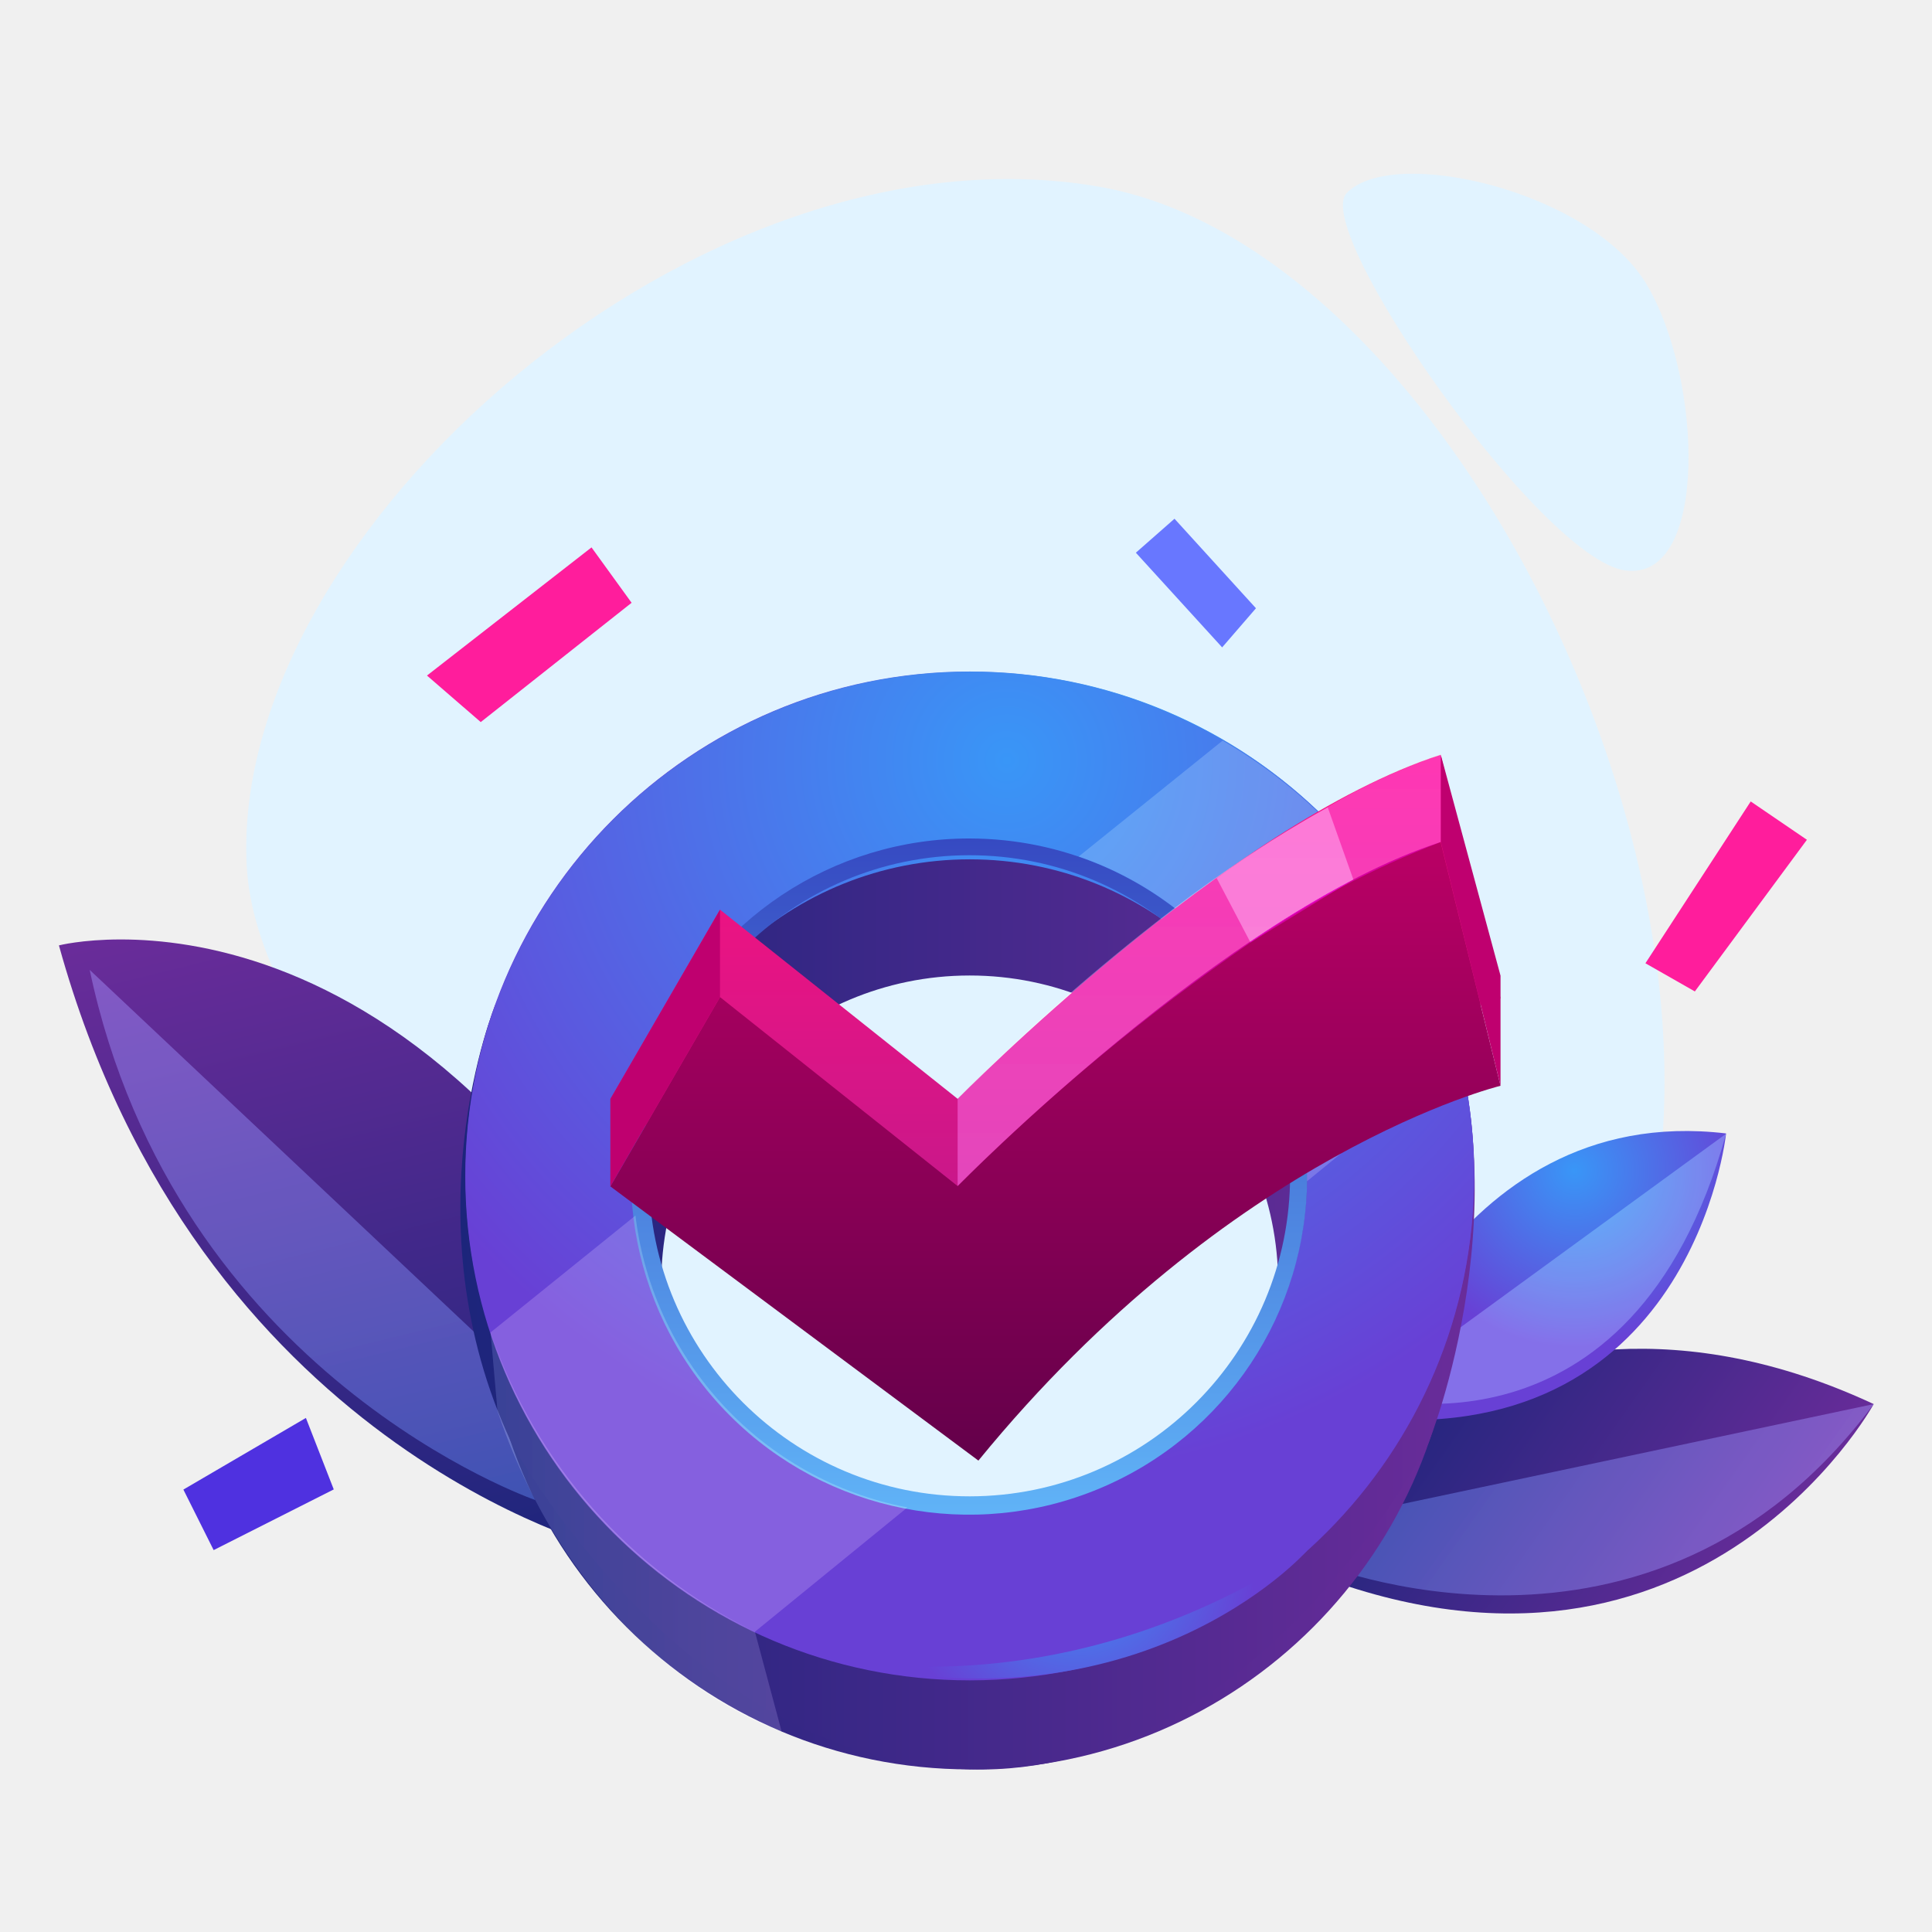
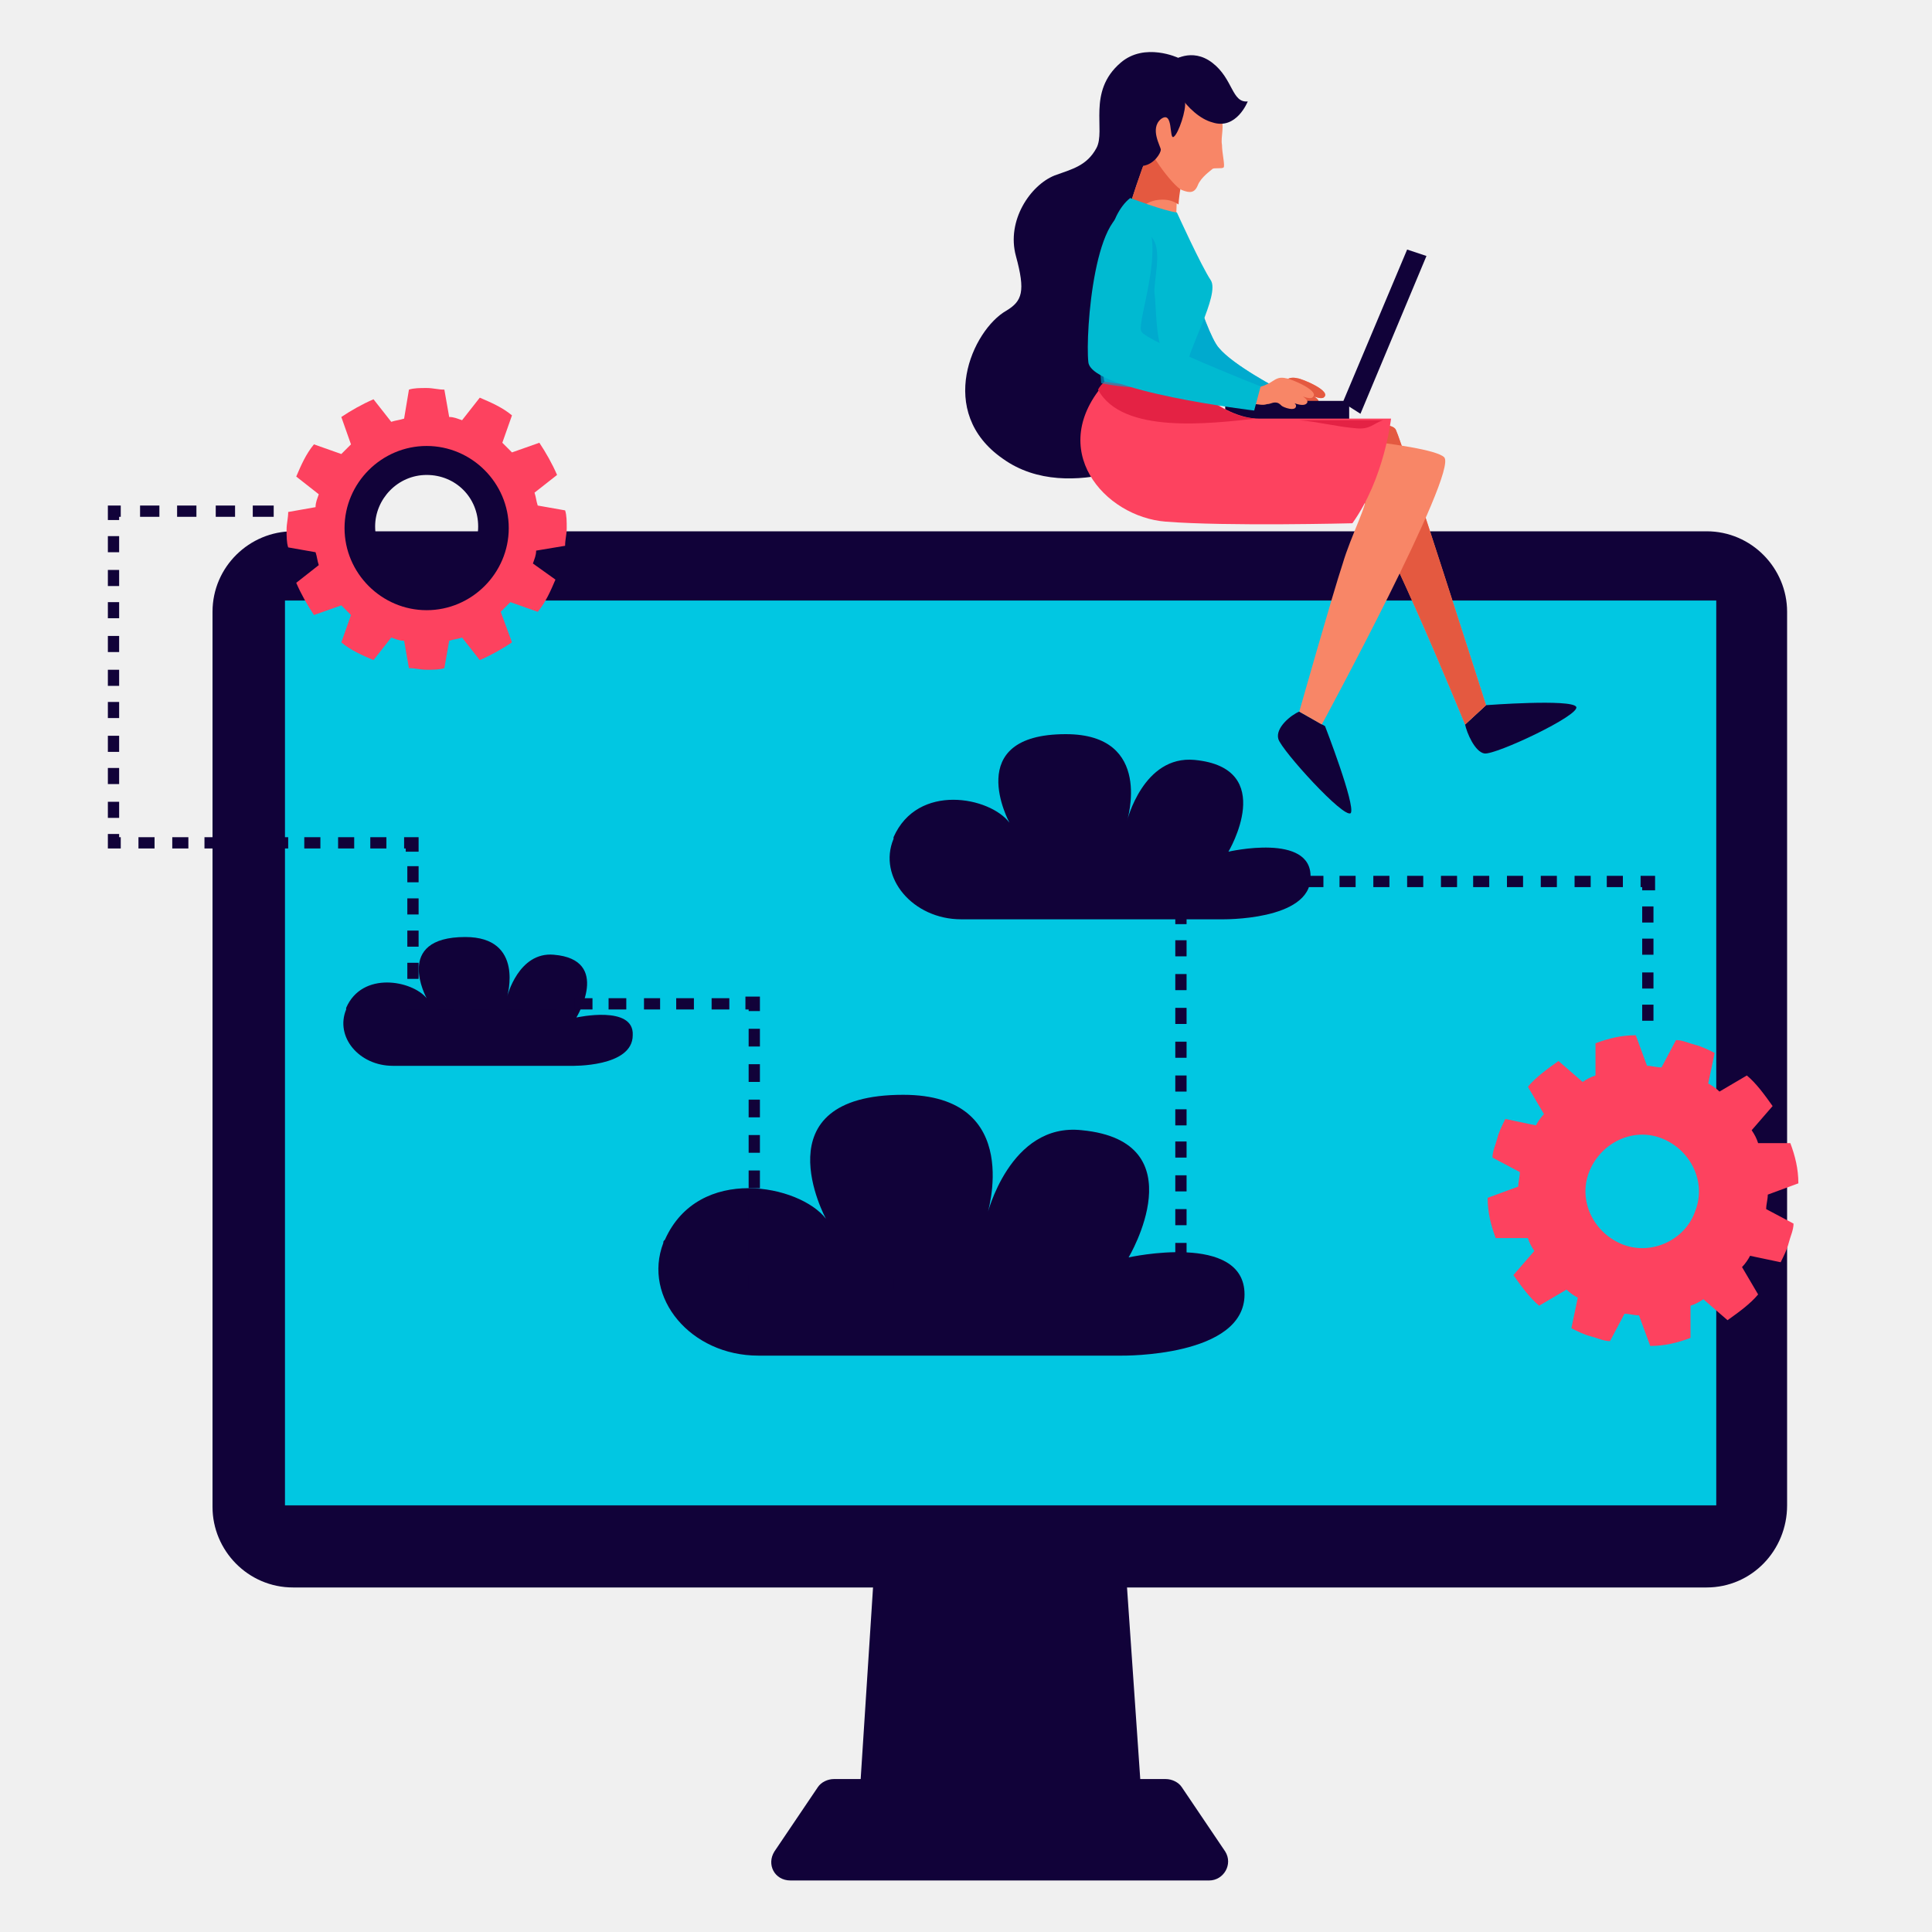
- <svg xmlns="http://www.w3.org/2000/svg" xmlns:xlink="http://www.w3.org/1999/xlink" viewBox="0 0 120 120">
-   <defs>
-     <style>.cls-1{isolation:isolate;}.cls-2{fill:#e1f3ff;}.cls-3{fill:url(#Áåçûìÿííûé_ãðàäèåíò_49);}.cls-4{fill:#bde0ff;}.cls-12,.cls-20,.cls-4{mix-blend-mode:soft-light;}.cls-5{fill:url(#Áåçûìÿííûé_ãðàäèåíò_49-2);}.cls-6{fill:url(#Áåçûìÿííûé_ãðàäèåíò_29);}.cls-7{fill:url(#Áåçûìÿííûé_ãðàäèåíò_49-3);}.cls-8{fill:url(#Áåçûìÿííûé_ãðàäèåíò_49-4);}.cls-9{fill:url(#Áåçûìÿííûé_ãðàäèåíò_146);}.cls-10{fill:url(#Áåçûìÿííûé_ãðàäèåíò_29-2);}.cls-11{fill:url(#Áåçûìÿííûé_ãðàäèåíò_142);}.cls-12,.cls-20{fill:#fff;}.cls-12{opacity:0.5;}.cls-13{fill:url(#Áåçûìÿííûé_ãðàäèåíò_29-3);}.cls-14{fill:#ff1d9c;}.cls-15{fill:#4f31e0;}.cls-16{fill:#6877ff;}.cls-17{fill:url(#Áåçûìÿííûé_ãðàäèåíò_322);}.cls-18{fill:url(#Áåçûìÿííûé_ãðàäèåíò_177);}.cls-19{fill:#bf006f;}</style>
-     <linearGradient id="Áåçûìÿííûé_ãðàäèåíò_49" x1="174.16" y1="134.77" x2="200.89" y2="134.77" gradientTransform="matrix(0.82, 0.58, -0.58, 0.82, 22.13, -127.03)" gradientUnits="userSpaceOnUse">
-       <stop offset="0" stop-color="#1c257b" />
-       <stop offset="1" stop-color="#6a2c9a" />
-     </linearGradient>
-     <linearGradient id="Áåçûìÿííûé_ãðàäèåíò_49-2" x1="-1.94" y1="127.49" x2="-1.94" y2="82.98" gradientTransform="translate(1.07 -26.11) rotate(-13.8)" xlink:href="#Áåçûìÿííûé_ãðàäèåíò_49" />
-     <radialGradient id="Áåçûìÿííûé_ãðàäèåíò_29" cx="447.94" cy="-180.12" r="10.99" gradientTransform="matrix(-0.92, 0.39, 0.39, 0.92, 580.13, 63.71)" gradientUnits="userSpaceOnUse">
-       <stop offset="0" stop-color="#3996f7" />
-       <stop offset="1" stop-color="#6840d5" />
-     </radialGradient>
-     <linearGradient id="Áåçûìÿííûé_ãðàäèåíò_49-3" x1="30.09" y1="79.75" x2="90.39" y2="79.75" gradientTransform="matrix(1, 0, 0, 1, 0, 0)" xlink:href="#Áåçûìÿííûé_ãðàäèåíò_49" />
-     <linearGradient id="Áåçûìÿííûé_ãðàäèåíò_49-4" x1="28.59" y1="85.26" x2="91.58" y2="85.26" gradientTransform="matrix(1, 0, 0, 1, 0, 0)" xlink:href="#Áåçûìÿííûé_ãðàäèåíò_49" />
-     <radialGradient id="Áåçûìÿííûé_ãðàäèåíò_146" cx="73.46" cy="45.01" r="31.32" gradientUnits="userSpaceOnUse">
-       <stop offset="0" stop-color="#39aef7" />
-       <stop offset="1" stop-color="#6840d5" />
-     </radialGradient>
-     <radialGradient id="Áåçûìÿííûé_ãðàäèåíò_29-2" cx="62.54" cy="47.23" r="44.7" gradientTransform="matrix(1, 0, 0, 1, 0, 0)" xlink:href="#Áåçûìÿííûé_ãðàäèåíò_29" />
-     <linearGradient id="Áåçûìÿííûé_ãðàäèåíò_142" x1="60.24" y1="93.99" x2="60.24" y2="52.08" gradientUnits="userSpaceOnUse">
-       <stop offset="0" stop-color="#60b3f7" />
-       <stop offset="1" stop-color="#364ac2" />
-     </linearGradient>
-     <radialGradient id="Áåçûìÿííûé_ãðàäèåíò_29-3" cx="66.75" cy="97.01" r="11.27" gradientTransform="matrix(1, 0, 0, 1, 0, 0)" xlink:href="#Áåçûìÿííûé_ãðàäèåíò_29" />
-     <linearGradient id="Áåçûìÿííûé_ãðàäèåíò_322" x1="65.55" y1="85.29" x2="65.55" y2="46.88" gradientUnits="userSpaceOnUse">
-       <stop offset="0" stop-color="#b31a8f" />
-       <stop offset="1" stop-color="#fe117e" />
-     </linearGradient>
-     <linearGradient id="Áåçûìÿííûé_ãðàäèåíò_177" x1="65.55" y1="90.72" x2="65.55" y2="52.3" gradientUnits="userSpaceOnUse">
-       <stop offset="0" stop-color="#63004a" />
-       <stop offset="1" stop-color="#ba0065" />
-     </linearGradient>
-   </defs>
-   <g class="cls-1">
-     <g id="Layer_1" data-name="Layer 1">
-       <path class="cls-2" d="M15.32,53.7c-1-20.57,28-46.39,52.91-42.11,26.33,4.52,49.41,61.69,24.46,80.94S16.27,74.56,15.32,53.7Z" />
-       <path class="cls-3" d="M77.92,95.36s14.7-19.22,38.46-8.15c0,0-11.21,20.43-36,10.08Z" />
-       <path class="cls-4" d="M116.38,87.21,77.92,95.36,81.59,97S102.54,105.83,116.38,87.21Z" />
-       <path class="cls-5" d="M37.66,96.18s-25.38-6.33-34-37.46c0,0,22.84-5.88,39.79,29.32Z" />
-       <path class="cls-4" d="M5.57,60.24,39.62,92.31l-6.4.85S10.9,85.45,5.57,60.24Z" />
-       <path class="cls-6" d="M84.06,88s5.78-19.66,23.15-17.6C107.21,70.42,105.11,90.46,84.06,88Z" />
-       <path class="cls-4" d="M107.21,70.42,84.85,86.72S101.36,91.57,107.21,70.42Z" />
-       <path class="cls-2" d="M83.64,12c-2.2,2.32,12.06,22.71,17.3,23.43s4.8-12,1.32-17.79S86.48,9,83.64,12Z" />
-       <path class="cls-7" d="M60.24,49.6A30.15,30.15,0,1,0,90.39,79.75,30.15,30.15,0,0,0,60.24,49.6Zm0,49.31A19.16,19.16,0,1,1,79.39,79.75,19.16,19.16,0,0,1,60.24,98.91Z" />
-       <path class="cls-8" d="M30.78,62.37s-5.53,13.37,1,27.27c0,0,10.68,19.79,28.49,20.26S88.72,89.64,88.72,89.64,95,74.16,89,60.6l-8.85.15s4.9,40.17-19.9,38.16S37.68,69,37.68,69Z" />
-       <path class="cls-9" d="M60.24,41.71A31.33,31.33,0,1,0,91.56,73,31.32,31.32,0,0,0,60.24,41.71Zm0,52.28A21,21,0,1,1,81.19,73,21,21,0,0,1,60.24,94Z" />
-       <path class="cls-10" d="M90.67,65.63A31.32,31.32,0,0,0,28.92,73a31,31,0,0,0,1.55,9.73,31.36,31.36,0,0,0,16.42,18.59,30.82,30.82,0,0,0,13.35,3A31.36,31.36,0,0,0,91.56,73,31,31,0,0,0,90.67,65.63ZM60.24,94a20.59,20.59,0,0,1-3.88-.36A21,21,0,0,1,39.43,75.5,22.29,22.29,0,0,1,39.28,73a21,21,0,0,1,41.91,0c0,.12,0,.22,0,.34A21,21,0,0,1,60.24,94Z" />
-       <path class="cls-11" d="M60.24,52.08A21,21,0,1,0,81.19,73,21,21,0,0,0,60.24,52.08Zm0,40.86A19.91,19.91,0,1,1,80.13,73,19.91,19.91,0,0,1,60.24,92.94Z" />
-       <path class="cls-12" d="M56.36,93.63l-9.47,7.72A31.36,31.36,0,0,1,30.47,82.76l9-7.26A21,21,0,0,0,56.36,93.63Z" />
-       <path class="cls-12" d="M81.18,73.37c0-.12,0-.22,0-.34A21,21,0,0,0,67,53.2L75.94,46A31.37,31.37,0,0,1,90.67,65.63Z" />
-       <path class="cls-13" d="M50,102.64S64.76,107,81.19,96.31C81.19,96.31,70.37,108.56,50,102.64Z" />
-       <path class="cls-12" d="M46.89,101.35l1.66,6.2S36.27,103.64,30.9,87.64l-.43-4.88A32.34,32.34,0,0,0,46.89,101.35Z" />
-       <polygon class="cls-14" points="102.2 59.83 108.74 49.78 112.23 52.16 105.27 61.58 102.2 59.83" />
-       <polygon class="cls-14" points="26.52 41.96 36.74 34 39.23 37.44 29.86 44.85 26.52 41.96" />
-       <polygon class="cls-15" points="20.73 92.51 13.27 96.28 11.39 92.52 19 88.07 20.73 92.51" />
-       <polygon class="cls-16" points="70.55 34.33 75.91 40.21 78.01 37.78 72.95 32.22 70.55 34.33" />
-       <path class="cls-17" d="M37.91,68.26,44.72,56.5,59.48,68.25s16.74-17.06,30-21.37L93.2,62S76.46,66.08,60.77,85.29Z" />
-       <path class="cls-18" d="M37.91,73.69l6.81-11.76L59.48,73.67s16.74-17.06,30-21.37L93.2,67.44S76.46,71.51,60.77,90.72Z" />
-       <polygon class="cls-19" points="89.49 46.88 89.49 52.3 93.2 67.44 93.2 60.6 89.49 46.88" />
-       <polygon class="cls-19" points="44.72 56.5 44.72 61.93 37.91 73.69 37.91 68.26 44.72 56.5" />
-       <path class="cls-20" d="M89.49,46.87V52.3a55.71,55.71,0,0,0-11.82,6.24A130.84,130.84,0,0,0,59.48,73.67V68.25A129.73,129.73,0,0,1,72.82,56.5a84.37,84.37,0,0,1,9.65-6.38A38.66,38.66,0,0,1,89.49,46.87Z" />
-       <path class="cls-20" d="M84.06,54.63l-6.39,3.91-2.1-4a63.24,63.24,0,0,1,6.9-4.39Z" />
+ <svg xmlns="http://www.w3.org/2000/svg" version="1.1" id="Layer_1" x="0px" y="0px" viewBox="0 0 120 120" style="enable-background:new 0 0 120 120;" xml:space="preserve">
+   <style type="text/css">
+ 	.st0{fill:#110239;}
+ 	.st1{fill:#01C7E2;}
+ 	.st2{fill:#00BAD1;}
+ 	.st3{opacity:0.65;fill:#00A1CC;}
+ 	.st4{fill:#F88667;}
+ 	.st5{fill:#E45940;}
+ 	.st6{fill:#FD425F;}
+ 	.st7{fill:#E42244;}
+ </style>
+   <g>
+     <g>
+       <polygon class="st0" points="71.1,114.5 53.2,114.5 54.6,92.8 69.6,92.8   " />
+       <path class="st0" d="M73.4,111c-0.2-0.3-0.6-0.5-1-0.5h-9.9h-0.8h-9.9c-0.4,0-0.8,0.2-1,0.5l-2.7,4c-0.5,0.8,0,1.8,1,1.8h12.6h0.8    h12.6c0.9,0,1.5-1,1-1.8L73.4,111z" />
+       <path class="st0" d="M106,98.6H18.2c-2.8,0-5-2.3-5-5V38c0-2.8,2.3-5,5-5H106c2.8,0,5,2.3,5,5v55.5C111,96.3,108.8,98.6,106,98.6z    " />
+       <rect x="17.7" y="37.3" class="st1" width="88.9" height="56.2" />
+     </g>
+     <g>
+       <path class="st2" d="M73,14.1c0,0,1.8,6.5,2.7,7.5c0.9,1.1,3.8,2.6,3.8,2.6l-0.8,1.4c0,0-5.2-2.7-6.1-4.9    c-0.5-1.3-0.9-2.4-1.1-3.4c-0.1-0.8-0.7-2.8-0.4-3.6C71.3,13.3,72.6,13,73,14.1z" />
+       <path class="st3" d="M73,14.1c0,0,1.8,6.5,2.7,7.5c0.9,1.1,3.8,2.6,3.8,2.6l-0.8,1.4c0,0-5.2-2.7-6.1-4.9    c-0.5-1.3-0.9-2.4-1.1-3.4c-0.1-0.8-0.7-2.8-0.4-3.6C71.3,13.3,72.6,13,73,14.1z" />
+       <path class="st0" d="M91,45l1.3-1.2c0,0,5.3-0.4,5.6,0.1c0.3,0.5-5,3-5.7,2.9C91.6,46.7,91.1,45.5,91,45z" />
+       <path class="st4" d="M81.3,27.1c0,0,5-1.3,5.4-0.4c0.4,0.8,5.6,17.1,5.6,17.1L91,45c0,0-5.6-13.7-7.2-15.2    C82.2,28.4,80.6,27.7,81.3,27.1z" />
+       <path class="st5" d="M81.3,27.1c0,0,5-1.3,5.4-0.4c0.4,0.8,5.6,17.1,5.6,17.1L91,45c0,0-5.6-13.7-7.2-15.2    C82.2,28.4,80.6,27.7,81.3,27.1z" />
+       <g>
+         <path class="st4" d="M78.7,24.1c0.4-0.1,0.7-0.2,1-0.4c0.3-0.2,0.5-0.3,0.9-0.2c0.2,0,2.2,0.8,1.6,1.2c-0.2,0.1-0.6-0.1-0.7-0.1     c-0.2-0.1-0.5-0.2-0.7-0.3c0.2,0,1.2,0.4,1.1,0.7c-0.2,0.4-1.2-0.1-1.5-0.3c0.2,0,0.8,0.3,0.8,0.5c0,0.4-0.8,0.1-0.9,0     c-0.1-0.1-0.2-0.2-0.4-0.2c-0.2,0-0.3,0.1-0.5,0.1c-0.3,0.1-0.5,0-0.8,0c-0.2,0-0.5,0-0.6-0.1c-0.1-0.1,0-0.5,0.1-0.6     C78.4,24.2,78.6,24.1,78.7,24.1z" />
+         <path class="st5" d="M78.7,24.1c0.4-0.1,0.7-0.2,1-0.4c0.3-0.2,0.5-0.3,0.9-0.2c0.2,0,2.2,0.8,1.6,1.2c-0.2,0.1-0.6-0.1-0.7-0.1     c-0.2-0.1-0.5-0.2-0.7-0.3c0.2,0,1.2,0.4,1.1,0.7c-0.2,0.4-1.2-0.1-1.5-0.3c0.2,0,0.8,0.3,0.8,0.5c0,0.4-0.8,0.1-0.9,0     c-0.1-0.1-0.2-0.2-0.4-0.2c-0.2,0-0.3,0.1-0.5,0.1c-0.3,0.1-0.5,0-0.8,0c-0.2,0-0.5,0-0.6-0.1c-0.1-0.1,0-0.5,0.1-0.6     C78.4,24.2,78.6,24.1,78.7,24.1z" />
+       </g>
+       <g>
+         <polygon class="st0" points="87.4,15.5 88.6,15.9 84.5,25.7 83.4,25    " />
+         <rect x="76.1" y="24.9" class="st0" width="7.7" height="1.2" />
+       </g>
+       <path class="st0" d="M62.5,19.3c1-0.6,1.2-1.2,0.6-3.4c-0.6-2.2,0.9-4.4,2.4-5c1.1-0.4,2-0.6,2.6-1.7c0.6-1.1-0.6-3.5,1.5-5.3    c1.5-1.3,3.6-0.3,3.6-0.3c0.5-0.3,0.6,2.4,0.7,4.4c-2.6,3.9-1.8,9.1-0.9,13.5c0,0.1,0.1,0.2,0.1,0.3c-0.2,3.4-0.4,6.2-0.4,6.2    s-6.2,3.5-10.4,0.5C58.1,25.6,60.4,20.5,62.5,19.3z" />
+       <path class="st0" d="M80.7,44.2l1.6,0.9c0,0,1.9,4.9,1.6,5.4c-0.4,0.4-4.3-3.9-4.5-4.6C79.2,45.2,80.2,44.4,80.7,44.2z" />
+       <path class="st4" d="M78.7,26.8c0,0,10.1,0.7,11,1.6c0.9,0.9-7.6,16.6-7.6,16.6l-1.4-0.8c0,0,2.1-7.4,2.7-9.2    c0.5-1.7,1.6-3.8,1.4-4.1c-0.2-0.3-10.3,1.3-10.3-1.6C74.5,26.4,78.7,26.8,78.7,26.8z" />
+       <path class="st4" d="M73.7,9.8c0,0-1.1,2.9-0.4,5L69.8,14c0,0,1.4-4.8,2.1-5.6C72.4,7.5,73.7,9.8,73.7,9.8z" />
+       <path class="st5" d="M72.2,12.4c-1.2,0-1.8,0.9-1.8,1.7L69.8,14c0,0,1.4-4.8,2.1-5.6c0.6-0.8,1.9,1.5,1.9,1.5s-0.5,1.3-0.6,2.8    C72.9,12.5,72.6,12.4,72.2,12.4z" />
+       <path class="st4" d="M74.1,6c0,0,1.4,0.7,1.7,1.2c0.3,0.6,0,1.3,0.1,1.8c0,0.5,0.2,1.3,0.1,1.4c-0.1,0.1-0.6,0-0.7,0.1    c-0.1,0.1-0.7,0.5-0.9,1c-0.2,0.5-0.5,0.5-1,0.3C72.9,11.6,71,9.2,71,8C71,6.9,72.7,5.6,74.1,6z" />
+       <path class="st0" d="M72.9,4.5c0,0,0.6,1.3,0.7,1.8c0.1,0.5-0.4,2-0.7,2.2c-0.3,0.2,0-1.7-0.8-1.1c-0.7,0.6,0,1.7,0,1.9    c0,0.2-0.4,0.9-1.1,1c-0.7,0.1-2-3.7-1.2-4.6C70.6,4.8,72,4.5,72.9,4.5z" />
+       <path class="st0" d="M72.8,3.8c0,0,1.2-0.9,2.5,0.1c1.3,1,1.2,2.5,2.2,2.4c0,0-0.7,1.8-2.2,1.3C73.8,7.2,72.2,4.8,72.8,3.8z" />
+       <path class="st6" d="M68.7,23.7l4.7-0.4c0,0,2.4,2.7,4.8,2.7c2.4,0,8.2,0,8.2,0s-0.4,3.7-2.4,6.5c0,0-7.8,0.2-11.6-0.1    C68.6,32.1,64.9,27.9,68.7,23.7z" />
+       <path class="st7" d="M68.2,24.2c0.1-0.2,0.3-0.4,0.4-0.5l4.7-0.4c0,0,2.4,2.6,4.7,2.7C75.2,26.3,69.7,27,68.2,24.2z" />
+       <path class="st7" d="M84.2,26.6c-1.2-0.1-2.3-0.4-3.5-0.5h5.2C85.3,26.3,85.1,26.7,84.2,26.6z" />
+       <path class="st2" d="M70.2,12.3c0,0,2.1,0.8,2.9,0.9c0,0,1.5,3.3,2.1,4.2c0.6,0.9-1.5,4.4-1.6,5.8c0,0-1.2,1.2-5,0.5    C68.5,23.8,67.5,14.4,70.2,12.3z" />
+       <path class="st3" d="M69.6,14.3c0.7-0.3,1.8,0,2.1,0.7c0.4,0.8,0,2.3,0,3.1c0.1,0.9,0.1,2.2,0.3,3.1c0.2,0.7,0.6,1.6,1.2,2.3    c-0.5,0.3-1.9,0.9-4.8,0.3c0,0-0.6-5.7,0.4-9.2C69.2,14.5,69.5,14.4,69.6,14.3z" />
+       <path class="st4" d="M78,24.1c0.4-0.1,0.7-0.2,1-0.4c0.3-0.2,0.5-0.3,0.9-0.2c0.2,0,2.2,0.8,1.6,1.2c-0.2,0.1-0.6-0.1-0.7-0.1    c-0.2-0.1-0.5-0.2-0.7-0.3c0.2,0,1.2,0.4,1.1,0.7c-0.2,0.4-1.2-0.1-1.5-0.3c0.2,0,0.8,0.3,0.8,0.5c0,0.4-0.8,0.1-0.9,0    c-0.1-0.1-0.2-0.2-0.4-0.2c-0.2,0-0.3,0.1-0.5,0.1c-0.3,0.1-0.5,0-0.8,0c-0.2,0-0.5,0-0.6-0.1c-0.1-0.1,0-0.5,0.1-0.6    C77.7,24.2,77.8,24.1,78,24.1z" />
+       <path class="st2" d="M78.3,24l-0.4,1.5c0,0-10.1-1.2-10.3-3c-0.2-1.8,0.4-10.1,2.9-9.3c2.4,0.9,0,6.9,0.4,7.4    C71.2,21.2,78.3,24,78.3,24z" />
+     </g>
+     <path class="st0" d="M75.9,57.1H59.7c-3,0-5.2-2.6-4.2-5c0,0,0-0.1,0-0.1c1.5-3.4,6-2.5,7.2-0.9c0,0-3-5.5,3.5-5.5   c5.5,0,3.8,5.4,3.8,5.4s1-4.1,4.2-3.8c5.2,0.5,2.1,5.7,2.1,5.7s5.2-1.2,5.1,1.6C81.4,57.2,75.9,57.1,75.9,57.1z" />
+     <path class="st0" d="M35.5,66.2H24.4c-2.1,0-3.6-1.8-2.9-3.5c0,0,0-0.1,0-0.1c1-2.3,4.1-1.7,5-0.6c0,0-2.1-3.8,2.4-3.8   c3.7,0,2.6,3.7,2.6,3.7s0.7-2.8,2.9-2.6c3.6,0.3,1.4,3.9,1.4,3.9s3.6-0.8,3.5,1.1C39.3,66.3,35.5,66.2,35.5,66.2z" />
+     <path class="st0" d="M69.7,84.2H47.1c-4.2,0-7.2-3.6-5.9-7c0-0.1,0-0.1,0.1-0.2c2.1-4.7,8.4-3.4,10-1.3c0,0-4.2-7.7,4.8-7.7   c7.6,0,5.2,7.5,5.2,7.5s1.4-5.8,5.9-5.3c7.2,0.7,2.9,7.9,2.9,7.9s7.2-1.6,7.2,2.3C77.3,84.3,69.7,84.2,69.7,84.2z" />
+     <g>
+       <path class="st6" d="M35.1,33.9c0-0.4,0.1-0.7,0.1-1.1c0-0.4,0-0.8-0.1-1.1l-1.7-0.3c-0.1-0.3-0.1-0.5-0.2-0.8l1.4-1.1    c-0.3-0.7-0.7-1.4-1.1-2l-1.7,0.6c-0.2-0.2-0.4-0.4-0.6-0.6l0.6-1.7c-0.6-0.5-1.3-0.8-2-1.1l-1.1,1.4c-0.3-0.1-0.5-0.2-0.8-0.2    l-0.3-1.7c-0.4,0-0.7-0.1-1.1-0.1c-0.4,0-0.8,0-1.1,0.1L25.1,26c-0.3,0.1-0.5,0.1-0.8,0.2l-1.1-1.4c-0.7,0.3-1.4,0.7-2,1.1    l0.6,1.7c-0.2,0.2-0.4,0.4-0.6,0.6l-1.7-0.6c-0.5,0.6-0.8,1.3-1.1,2l1.4,1.1c-0.1,0.3-0.2,0.5-0.2,0.8l-1.7,0.3    c0,0.4-0.1,0.7-0.1,1.1c0,0.4,0,0.8,0.1,1.1l1.7,0.3c0.1,0.3,0.1,0.5,0.2,0.8l-1.4,1.1c0.3,0.7,0.7,1.4,1.1,2l1.7-0.6    c0.2,0.2,0.4,0.4,0.6,0.6l-0.6,1.7c0.6,0.5,1.3,0.8,2,1.1l1.1-1.4c0.3,0.1,0.5,0.2,0.8,0.2l0.3,1.7c0.4,0,0.7,0.1,1.1,0.1    c0.4,0,0.8,0,1.1-0.1l0.3-1.7c0.3-0.1,0.5-0.1,0.8-0.2l1.1,1.4c0.7-0.3,1.4-0.7,2-1.1L31.1,38c0.2-0.2,0.4-0.4,0.6-0.6l1.7,0.6    c0.5-0.6,0.8-1.3,1.1-2L33.1,35c0.1-0.3,0.2-0.5,0.2-0.8L35.1,33.9z M26.5,37.3c-2.5,0-4.5-2-4.5-4.5c0-2.5,2-4.5,4.5-4.5    c2.5,0,4.5,2,4.5,4.5C31,35.3,29,37.3,26.5,37.3z" />
+       <g>
+         <path class="st0" d="M26.5,27.7c-2.8,0-5.1,2.3-5.1,5.1c0,2.8,2.3,5.1,5.1,5.1c2.8,0,5.1-2.3,5.1-5.1     C31.6,30,29.3,27.7,26.5,27.7z M26.5,35.9c-1.7,0-3.2-1.4-3.2-3.2c0-1.7,1.4-3.2,3.2-3.2s3.2,1.4,3.2,3.2     C29.7,34.5,28.3,35.9,26.5,35.9z" />
+       </g>
+     </g>
+     <g>
+       <path class="st6" d="M110.6,78.4c0.2-0.4,0.4-0.8,0.5-1.2c0.1-0.4,0.3-0.8,0.3-1.2l-1.7-0.9c0-0.3,0.1-0.6,0.1-0.9l1.9-0.7    c0-0.9-0.2-1.7-0.5-2.5l-2,0c-0.1-0.3-0.2-0.5-0.4-0.8l1.3-1.5c-0.5-0.7-1-1.4-1.6-1.9l-1.7,1c-0.2-0.2-0.5-0.4-0.7-0.5l0.4-1.9    c-0.4-0.2-0.8-0.4-1.2-0.5c-0.4-0.1-0.8-0.3-1.2-0.3l-0.9,1.7c-0.3,0-0.6-0.1-0.9-0.1l-0.7-1.9c-0.9,0-1.7,0.2-2.5,0.5l0,2    c-0.3,0.1-0.5,0.2-0.8,0.4l-1.5-1.3c-0.7,0.5-1.4,1-1.9,1.6l1,1.7c-0.2,0.2-0.4,0.5-0.5,0.7l-1.9-0.4c-0.2,0.4-0.4,0.8-0.5,1.2    c-0.1,0.4-0.3,0.8-0.3,1.2l1.7,0.9c0,0.3-0.1,0.6-0.1,0.9l-1.9,0.7c0,0.9,0.2,1.7,0.5,2.5l2,0c0.1,0.3,0.2,0.5,0.4,0.8l-1.3,1.5    c0.5,0.7,1,1.4,1.6,1.9l1.7-1c0.2,0.2,0.5,0.4,0.7,0.5l-0.4,1.9c0.4,0.2,0.8,0.4,1.2,0.5c0.4,0.1,0.8,0.3,1.2,0.3l0.9-1.7    c0.3,0,0.6,0.1,0.9,0.1l0.7,1.9c0.9,0,1.7-0.2,2.5-0.5l0-2c0.3-0.1,0.5-0.2,0.8-0.4l1.5,1.3c0.7-0.5,1.4-1,1.9-1.6l-1-1.7    c0.2-0.2,0.4-0.5,0.5-0.7L110.6,78.4z M100.3,78.8c-2.6-0.9-4-3.8-3.1-6.5c0.9-2.6,3.8-4,6.5-3.1c2.6,0.9,4,3.8,3.1,6.5    C105.8,78.3,102.9,79.7,100.3,78.8z" />
+       <g>
+         <path class="st6" d="M103.9,68.7c-3-1.1-6.2,0.5-7.3,3.4c-1.1,3,0.5,6.2,3.4,7.3c3,1.1,6.2-0.5,7.3-3.4     C108.4,73,106.9,69.7,103.9,68.7z M100.8,77.3c-1.8-0.7-2.8-2.7-2.1-4.5s2.7-2.8,4.5-2.1c1.8,0.7,2.8,2.7,2.1,4.5     C104.7,77,102.6,78,100.8,77.3z" />
+       </g>
+     </g>
+     <g>
+       <g>
+         <rect x="15.7" y="31.4" class="st0" width="1.3" height="0.7" />
+       </g>
+       <g>
+         <path class="st0" d="M14.6,32.1h-1.2v-0.7h1.2V32.1z M12.2,32.1h-1.2v-0.7h1.2V32.1z M9.9,32.1H8.7v-0.7h1.2V32.1z" />
+       </g>
+       <g>
+         <polygon class="st0" points="7.4,32.3 6.7,32.3 6.7,31.4 7.5,31.4 7.5,32.1 7.4,32.1    " />
+       </g>
+       <g>
+         <path class="st0" d="M7.4,50.8H6.7v-1h0.7V50.8z M7.4,48.7H6.7v-1h0.7V48.7z M7.4,46.7H6.7v-1h0.7V46.7z M7.4,44.6H6.7v-1h0.7     V44.6z M7.4,42.6H6.7v-1h0.7V42.6z M7.4,40.5H6.7v-1h0.7V40.5z M7.4,38.4H6.7v-1h0.7V38.4z M7.4,36.4H6.7v-1h0.7V36.4z M7.4,34.3     H6.7v-1h0.7V34.3z" />
+       </g>
+       <g>
+         <polygon class="st0" points="7.5,52.7 6.7,52.7 6.7,51.8 7.4,51.8 7.4,52 7.5,52    " />
+       </g>
+       <g>
+         <path class="st0" d="M24,52.7h-1V52h1V52.7z M22,52.7h-1V52h1V52.7z M19.9,52.7h-1V52h1V52.7z M17.9,52.7h-1V52h1V52.7z      M15.8,52.7h-1V52h1V52.7z M13.7,52.7h-1V52h1V52.7z M11.7,52.7h-1V52h1V52.7z M9.6,52.7h-1V52h1V52.7z" />
+       </g>
+       <g>
+         <polygon class="st0" points="26,52.9 25.2,52.9 25.2,52.7 25.1,52.7 25.1,52 26,52    " />
+       </g>
+       <g>
+         <path class="st0" d="M26,60.8h-0.7v-1H26V60.8z M26,58.8h-0.7v-1H26V58.8z M26,56.8h-0.7v-1H26V56.8z M26,54.8h-0.7v-1H26V54.8z" />
+       </g>
+       <g>
+         <polygon class="st0" points="26.1,62.7 25.2,62.7 25.2,61.8 26,61.8 26,61.9 26.1,61.9    " />
+       </g>
+       <g>
+         <path class="st0" d="M45.3,62.7h-1.1v-0.7h1.1V62.7z M43.1,62.7h-1.1v-0.7h1.1V62.7z M41,62.7H40v-0.7H41V62.7z M38.9,62.7h-1.1     v-0.7h1.1V62.7z M36.8,62.7h-1.1v-0.7h1.1V62.7z M34.6,62.7h-1.1v-0.7h1.1V62.7z M32.5,62.7h-1.1v-0.7h1.1V62.7z M30.4,62.7h-1.1     v-0.7h1.1V62.7z M28.2,62.7h-1.1v-0.7h1.1V62.7z" />
+       </g>
+       <g>
+         <polygon class="st0" points="47.2,62.8 46.5,62.8 46.5,62.7 46.3,62.7 46.3,61.9 47.2,61.9    " />
+       </g>
+       <g>
+         <path class="st0" d="M47.2,78.1h-0.7V77h0.7V78.1z M47.2,76h-0.7v-1.1h0.7V76z M47.2,73.8h-0.7v-1.1h0.7V73.8z M47.2,71.6h-0.7     v-1.1h0.7V71.6z M47.2,69.4h-0.7v-1.1h0.7V69.4z M47.2,67.2h-0.7v-1.1h0.7V67.2z M47.2,65h-0.7v-1.1h0.7V65z" />
+       </g>
+       <g>
+         <polygon class="st0" points="47.4,80.1 46.5,80.1 46.5,79.2 47.2,79.2 47.2,79.4 47.4,79.4    " />
+       </g>
+       <g>
+         <path class="st0" d="M71.8,80.1h-1v-0.7h1V80.1z M69.8,80.1h-1v-0.7h1V80.1z M67.7,80.1h-1v-0.7h1V80.1z M65.7,80.1h-1v-0.7h1     V80.1z M63.7,80.1h-1v-0.7h1V80.1z M61.6,80.1h-1v-0.7h1V80.1z M59.6,80.1h-1v-0.7h1V80.1z M57.6,80.1h-1v-0.7h1V80.1z      M55.5,80.1h-1v-0.7h1V80.1z M53.5,80.1h-1v-0.7h1V80.1z M51.5,80.1h-1v-0.7h1V80.1z M49.4,80.1h-1v-0.7h1V80.1z" />
+       </g>
+       <g>
+         <polygon class="st0" points="73.7,80.1 72.8,80.1 72.8,79.4 73,79.4 73,79.2 73.7,79.2    " />
+       </g>
+       <g>
+         <path class="st0" d="M73.7,78.2H73v-1h0.7V78.2z M73.7,76.1H73v-1h0.7V76.1z M73.7,74H73v-1h0.7V74z M73.7,71.9H73v-1h0.7V71.9z      M73.7,69.9H73v-1h0.7V69.9z M73.7,67.8H73v-1h0.7V67.8z M73.7,65.7H73v-1h0.7V65.7z M73.7,63.6H73v-1h0.7V63.6z M73.7,61.5H73     v-1h0.7V61.5z M73.7,59.4H73v-1h0.7V59.4z M73.7,57.4H73v-1h0.7V57.4z" />
+       </g>
+       <g>
+         <polygon class="st0" points="73.7,55.3 73,55.3 73,54.4 73.9,54.4 73.9,55.1 73.7,55.1    " />
+       </g>
+       <g>
+         <path class="st0" d="M100.8,55.1h-1v-0.7h1V55.1z M98.8,55.1h-1v-0.7h1V55.1z M96.7,55.1h-1v-0.7h1V55.1z M94.6,55.1h-1v-0.7h1     V55.1z M92.5,55.1h-1v-0.7h1V55.1z M90.5,55.1h-1v-0.7h1V55.1z M88.4,55.1h-1v-0.7h1V55.1z M86.3,55.1h-1v-0.7h1V55.1z      M84.2,55.1h-1v-0.7h1V55.1z M82.2,55.1h-1v-0.7h1V55.1z M80.1,55.1h-1v-0.7h1V55.1z M78,55.1h-1v-0.7h1V55.1z M76,55.1h-1v-0.7     h1V55.1z" />
+       </g>
+       <g>
+         <polygon class="st0" points="102.8,55.3 102,55.3 102,55.1 101.9,55.1 101.9,54.4 102.8,54.4    " />
+       </g>
+       <g>
+         <path class="st0" d="M102.8,61.4H102v-1h0.7V61.4z M102.8,59.3H102v-1h0.7V59.3z M102.8,57.3H102v-1h0.7V57.3z" />
+       </g>
+       <g>
+         <rect x="102" y="62.4" class="st0" width="0.7" height="1" />
+       </g>
    </g>
  </g>
</svg>
